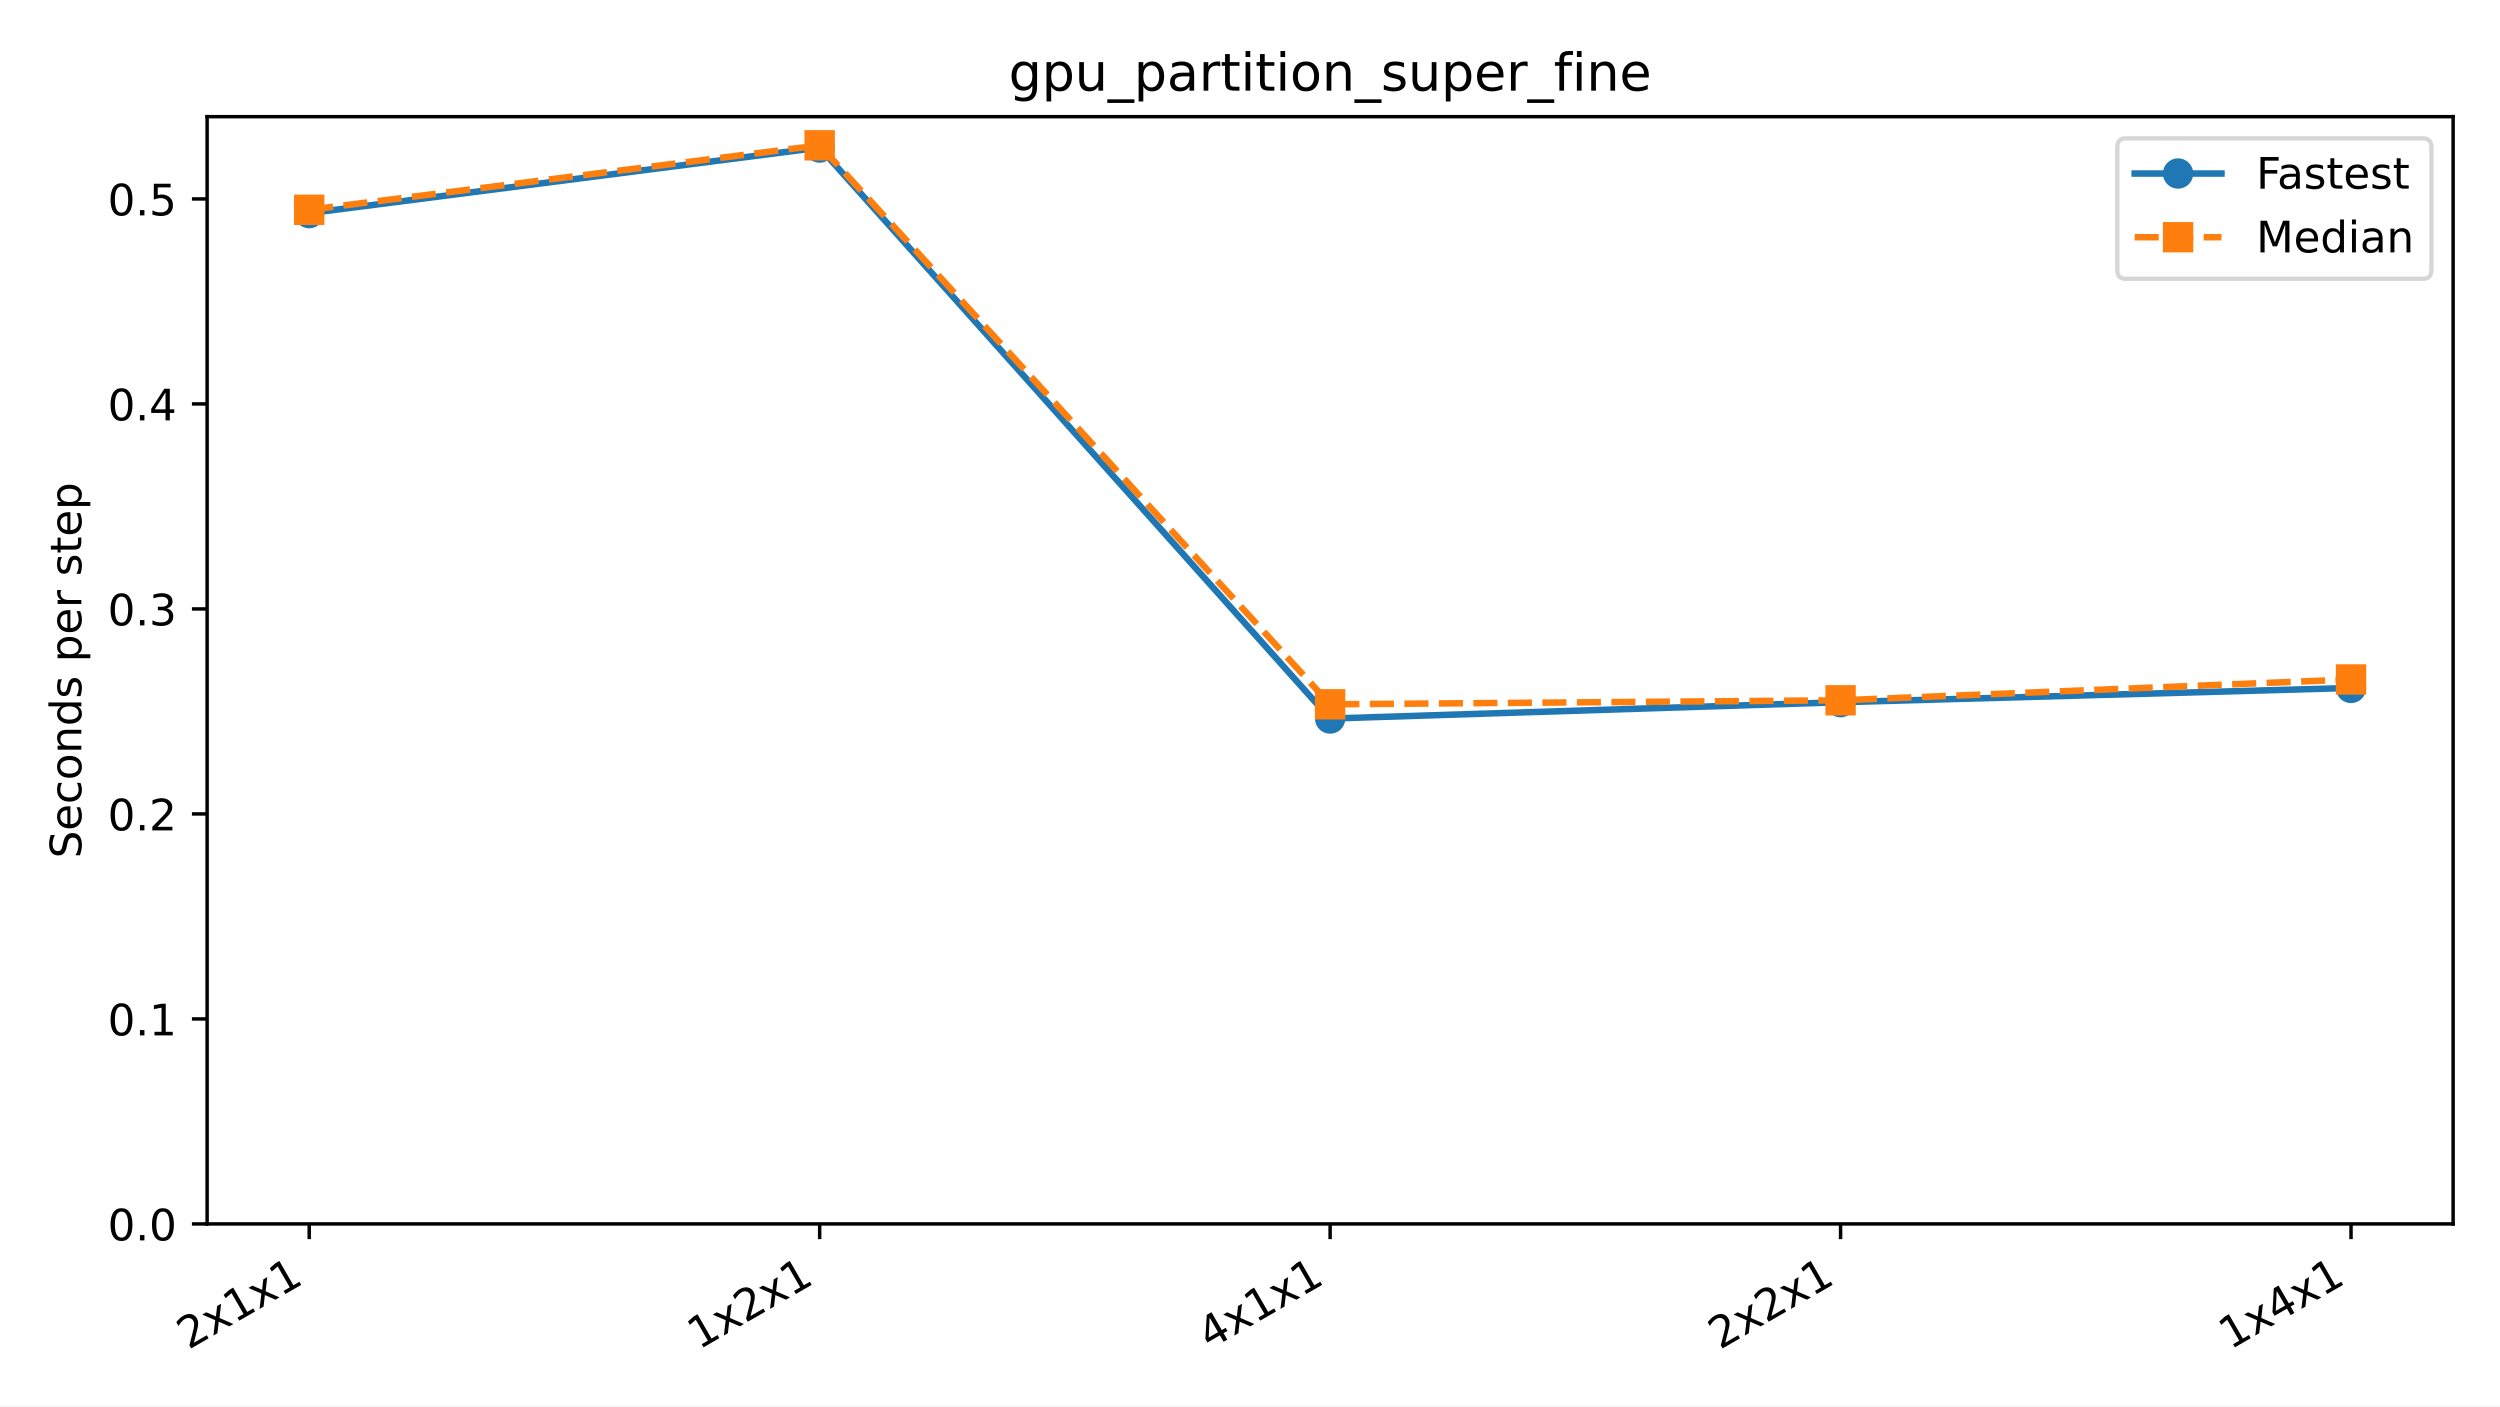
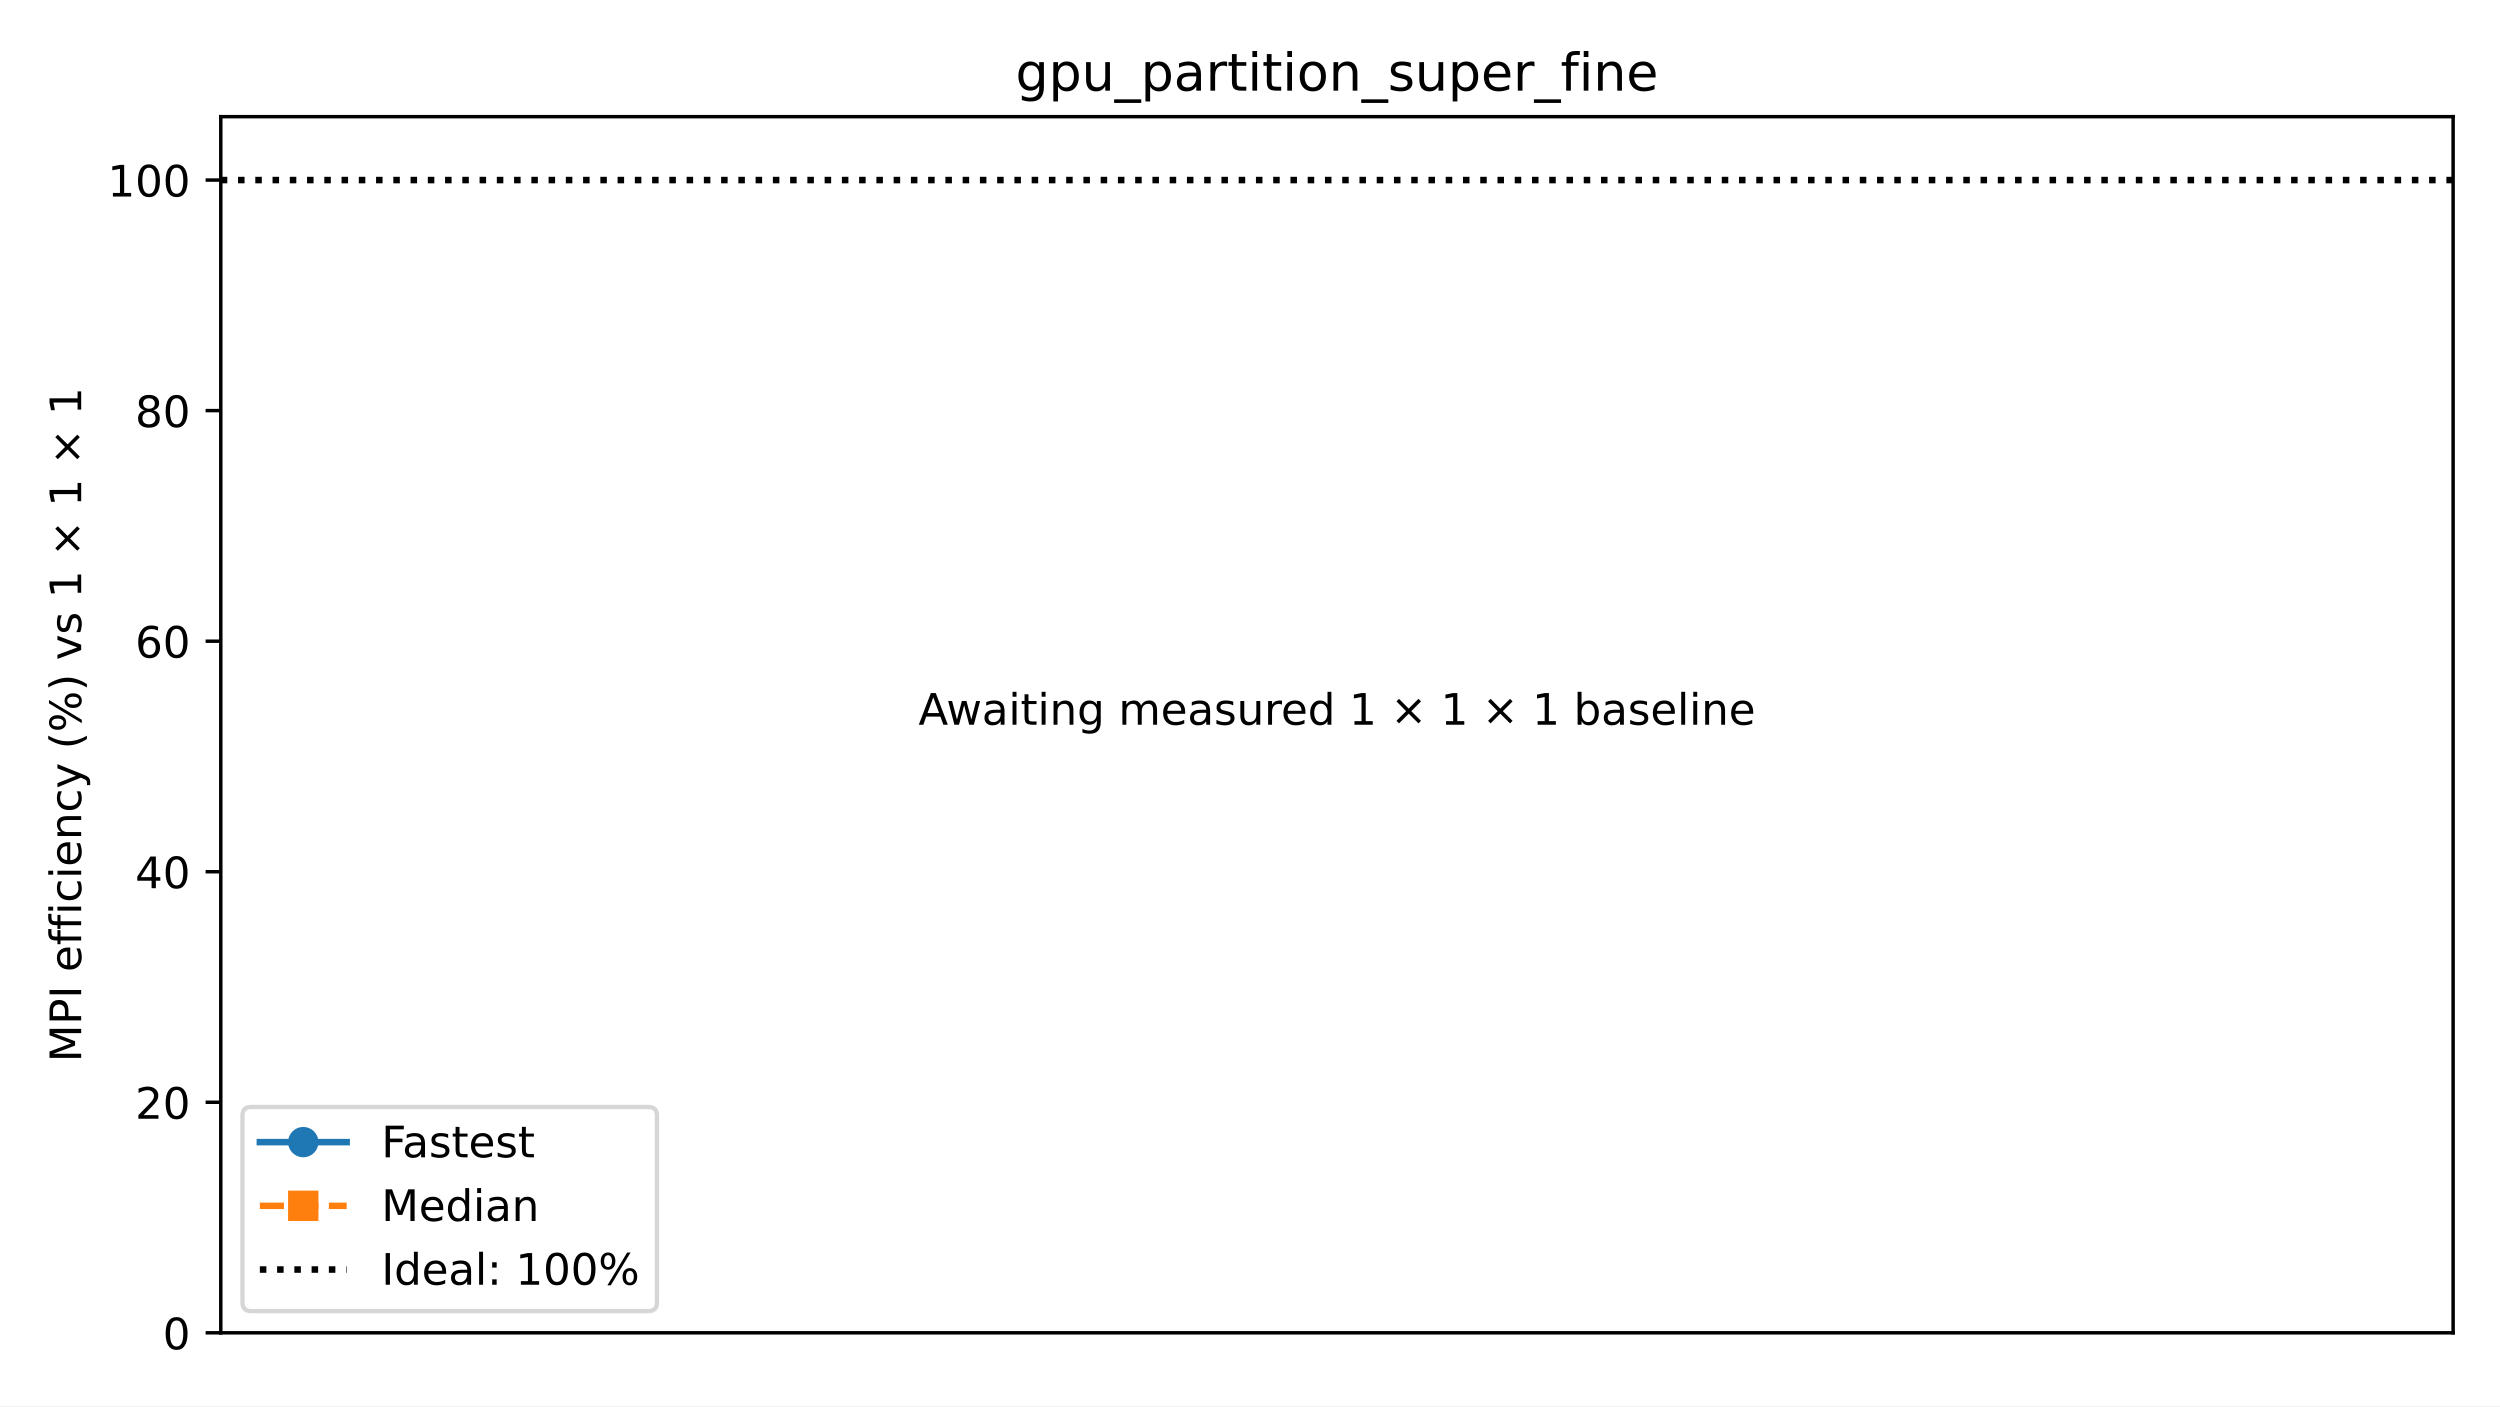
<svg xmlns="http://www.w3.org/2000/svg" xmlns:xlink="http://www.w3.org/1999/xlink" width="576pt" height="324pt" viewBox="0 0 576 324" version="1.1">
  <defs>
    <style type="text/css">*{stroke-linejoin: round; stroke-linecap: butt}</style>
  </defs>
  <g id="figure_1">
    <g id="patch_1">
      <path d="M 0 324 L 576 324 L 576 0 L 0 0 z " style="fill: #ffffff" />
    </g>
    <g id="axes_1">
      <g id="patch_2">
-         <path d="M 47.72 281.99 L 565.2 281.99 L 565.2 26.88 L 47.72 26.88 z " style="fill: #ffffff" />
+         <path d="M 50.87 307.08 L 565.2 307.08 L 565.2 26.88 L 50.87 26.88 z " style="fill: #ffffff" />
      </g>
-       <g id="matplotlib.axis_1">
-         <g id="xtick_1">
-           <g id="line2d_1">
-             <defs>
-               <path id="m915a4b6a7f" d="M 0 0 L 0 3.5 " style="stroke: #000000; stroke-width: 0.8" />
-             </defs>
-             <g>
-               <use xlink:href="#m915a4b6a7f" x="71.242" y="281.99" style="stroke: #000000; stroke-width: 0.8" />
-             </g>
-           </g>
-           <g id="text_1">
-             <text style="font-size: 10px; font-family: 'DejaVu Sans', 'Bitstream Vera Sans', 'Computer Modern Sans Serif', 'Lucida Grande', 'Verdana', 'Geneva', 'Lucid', 'Arial', 'Helvetica', 'Avant Garde', sans-serif" transform="translate(43.42014 311.0334) rotate(-30)">2x1x1</text>
-           </g>
-         </g>
-         <g id="xtick_2">
-           <g id="line2d_2">
-             <g>
-               <use xlink:href="#m915a4b6a7f" x="188.851" y="281.99" style="stroke: #000000; stroke-width: 0.8" />
-             </g>
-           </g>
-           <g id="text_2">
-             <text style="font-size: 10px; font-family: 'DejaVu Sans', 'Bitstream Vera Sans', 'Computer Modern Sans Serif', 'Lucida Grande', 'Verdana', 'Geneva', 'Lucid', 'Arial', 'Helvetica', 'Avant Garde', sans-serif" transform="translate(161.0292 311.0334) rotate(-30)">1x2x1</text>
-           </g>
-         </g>
-         <g id="xtick_3">
-           <g id="line2d_3">
-             <g>
-               <use xlink:href="#m915a4b6a7f" x="306.46" y="281.99" style="stroke: #000000; stroke-width: 0.8" />
-             </g>
-           </g>
-           <g id="text_3">
-             <text style="font-size: 10px; font-family: 'DejaVu Sans', 'Bitstream Vera Sans', 'Computer Modern Sans Serif', 'Lucida Grande', 'Verdana', 'Geneva', 'Lucid', 'Arial', 'Helvetica', 'Avant Garde', sans-serif" transform="translate(278.6383 311.0334) rotate(-30)">4x1x1</text>
-           </g>
-         </g>
-         <g id="xtick_4">
-           <g id="line2d_4">
-             <g>
-               <use xlink:href="#m915a4b6a7f" x="424.069" y="281.99" style="stroke: #000000; stroke-width: 0.8" />
-             </g>
-           </g>
-           <g id="text_4">
-             <text style="font-size: 10px; font-family: 'DejaVu Sans', 'Bitstream Vera Sans', 'Computer Modern Sans Serif', 'Lucida Grande', 'Verdana', 'Geneva', 'Lucid', 'Arial', 'Helvetica', 'Avant Garde', sans-serif" transform="translate(396.2474 311.0334) rotate(-30)">2x2x1</text>
-           </g>
-         </g>
-         <g id="xtick_5">
-           <g id="line2d_5">
-             <g>
-               <use xlink:href="#m915a4b6a7f" x="541.678" y="281.99" style="stroke: #000000; stroke-width: 0.8" />
-             </g>
-           </g>
-           <g id="text_5">
-             <text style="font-size: 10px; font-family: 'DejaVu Sans', 'Bitstream Vera Sans', 'Computer Modern Sans Serif', 'Lucida Grande', 'Verdana', 'Geneva', 'Lucid', 'Arial', 'Helvetica', 'Avant Garde', sans-serif" transform="translate(513.8565 311.0334) rotate(-30)">1x4x1</text>
-           </g>
-         </g>
-       </g>
+       <g id="matplotlib.axis_1" />
      <g id="matplotlib.axis_2">
        <g id="ytick_1">
-           <g id="line2d_6">
+           <g id="line2d_1">
            <defs>
              <path id="mc665064905" d="M 0 0 L -3.5 0 " style="stroke: #000000; stroke-width: 0.8" />
            </defs>
            <g>
-               <use xlink:href="#mc665064905" x="47.72" y="281.99" style="stroke: #000000; stroke-width: 0.8" />
+               <use xlink:href="#mc665064905" x="50.87" y="307.08" style="stroke: #000000; stroke-width: 0.8" />
+             </g>
+           </g>
+           <g id="text_1">
+             <text style="font-size: 10px; font-family: 'DejaVu Sans', 'Bitstream Vera Sans', 'Computer Modern Sans Serif', 'Lucida Grande', 'Verdana', 'Geneva', 'Lucid', 'Arial', 'Helvetica', 'Avant Garde', sans-serif; text-anchor: end" x="43.87" y="310.879" transform="rotate(-0 43.87 310.8792)">0</text>
+           </g>
+         </g>
+         <g id="ytick_2">
+           <g id="line2d_2">
+             <g>
+               <use xlink:href="#mc665064905" x="50.87" y="253.962" style="stroke: #000000; stroke-width: 0.8" />
+             </g>
+           </g>
+           <g id="text_2">
+             <text style="font-size: 10px; font-family: 'DejaVu Sans', 'Bitstream Vera Sans', 'Computer Modern Sans Serif', 'Lucida Grande', 'Verdana', 'Geneva', 'Lucid', 'Arial', 'Helvetica', 'Avant Garde', sans-serif; text-anchor: end" x="43.87" y="257.761" transform="rotate(-0 43.87 257.7607)">20</text>
+           </g>
+         </g>
+         <g id="ytick_3">
+           <g id="line2d_3">
+             <g>
+               <use xlink:href="#mc665064905" x="50.87" y="200.843" style="stroke: #000000; stroke-width: 0.8" />
+             </g>
+           </g>
+           <g id="text_3">
+             <text style="font-size: 10px; font-family: 'DejaVu Sans', 'Bitstream Vera Sans', 'Computer Modern Sans Serif', 'Lucida Grande', 'Verdana', 'Geneva', 'Lucid', 'Arial', 'Helvetica', 'Avant Garde', sans-serif; text-anchor: end" x="43.87" y="204.642" transform="rotate(-0 43.87 204.6423)">40</text>
+           </g>
+         </g>
+         <g id="ytick_4">
+           <g id="line2d_4">
+             <g>
+               <use xlink:href="#mc665064905" x="50.87" y="147.725" style="stroke: #000000; stroke-width: 0.8" />
+             </g>
+           </g>
+           <g id="text_4">
+             <text style="font-size: 10px; font-family: 'DejaVu Sans', 'Bitstream Vera Sans', 'Computer Modern Sans Serif', 'Lucida Grande', 'Verdana', 'Geneva', 'Lucid', 'Arial', 'Helvetica', 'Avant Garde', sans-serif; text-anchor: end" x="43.87" y="151.524" transform="rotate(-0 43.87 151.5238)">60</text>
+           </g>
+         </g>
+         <g id="ytick_5">
+           <g id="line2d_5">
+             <g>
+               <use xlink:href="#mc665064905" x="50.87" y="94.606" style="stroke: #000000; stroke-width: 0.8" />
+             </g>
+           </g>
+           <g id="text_5">
+             <text style="font-size: 10px; font-family: 'DejaVu Sans', 'Bitstream Vera Sans', 'Computer Modern Sans Serif', 'Lucida Grande', 'Verdana', 'Geneva', 'Lucid', 'Arial', 'Helvetica', 'Avant Garde', sans-serif; text-anchor: end" x="43.87" y="98.405" transform="rotate(-0 43.87 98.40529)">80</text>
+           </g>
+         </g>
+         <g id="ytick_6">
+           <g id="line2d_6">
+             <g>
+               <use xlink:href="#mc665064905" x="50.87" y="41.488" style="stroke: #000000; stroke-width: 0.8" />
            </g>
          </g>
          <g id="text_6">
-             <text style="font-size: 10px; font-family: 'DejaVu Sans', 'Bitstream Vera Sans', 'Computer Modern Sans Serif', 'Lucida Grande', 'Verdana', 'Geneva', 'Lucid', 'Arial', 'Helvetica', 'Avant Garde', sans-serif; text-anchor: end" x="40.72" y="285.79" transform="rotate(-0 40.72 285.7897)">0.0</text>
+             <text style="font-size: 10px; font-family: 'DejaVu Sans', 'Bitstream Vera Sans', 'Computer Modern Sans Serif', 'Lucida Grande', 'Verdana', 'Geneva', 'Lucid', 'Arial', 'Helvetica', 'Avant Garde', sans-serif; text-anchor: end" x="43.87" y="45.287" transform="rotate(-0 43.87 45.2868)">100</text>
          </g>
        </g>
-         <g id="ytick_2">
-           <g id="line2d_7">
-             <g>
-               <use xlink:href="#mc665064905" x="47.72" y="234.758" style="stroke: #000000; stroke-width: 0.8" />
-             </g>
-           </g>
-           <g id="text_7">
-             <text style="font-size: 10px; font-family: 'DejaVu Sans', 'Bitstream Vera Sans', 'Computer Modern Sans Serif', 'Lucida Grande', 'Verdana', 'Geneva', 'Lucid', 'Arial', 'Helvetica', 'Avant Garde', sans-serif; text-anchor: end" x="40.72" y="238.557" transform="rotate(-0 40.72 238.5575)">0.1</text>
-           </g>
-         </g>
-         <g id="ytick_3">
-           <g id="line2d_8">
-             <g>
-               <use xlink:href="#mc665064905" x="47.72" y="187.526" style="stroke: #000000; stroke-width: 0.8" />
-             </g>
-           </g>
-           <g id="text_8">
-             <text style="font-size: 10px; font-family: 'DejaVu Sans', 'Bitstream Vera Sans', 'Computer Modern Sans Serif', 'Lucida Grande', 'Verdana', 'Geneva', 'Lucid', 'Arial', 'Helvetica', 'Avant Garde', sans-serif; text-anchor: end" x="40.72" y="191.325" transform="rotate(-0 40.72 191.3253)">0.2</text>
-           </g>
-         </g>
-         <g id="ytick_4">
-           <g id="line2d_9">
-             <g>
-               <use xlink:href="#mc665064905" x="47.72" y="140.294" style="stroke: #000000; stroke-width: 0.8" />
-             </g>
-           </g>
-           <g id="text_9">
-             <text style="font-size: 10px; font-family: 'DejaVu Sans', 'Bitstream Vera Sans', 'Computer Modern Sans Serif', 'Lucida Grande', 'Verdana', 'Geneva', 'Lucid', 'Arial', 'Helvetica', 'Avant Garde', sans-serif; text-anchor: end" x="40.72" y="144.093" transform="rotate(-0 40.72 144.0931)">0.3</text>
-           </g>
-         </g>
-         <g id="ytick_5">
-           <g id="line2d_10">
-             <g>
-               <use xlink:href="#mc665064905" x="47.72" y="93.062" style="stroke: #000000; stroke-width: 0.8" />
-             </g>
-           </g>
-           <g id="text_10">
-             <text style="font-size: 10px; font-family: 'DejaVu Sans', 'Bitstream Vera Sans', 'Computer Modern Sans Serif', 'Lucida Grande', 'Verdana', 'Geneva', 'Lucid', 'Arial', 'Helvetica', 'Avant Garde', sans-serif; text-anchor: end" x="40.72" y="96.861" transform="rotate(-0 40.72 96.86093)">0.4</text>
-           </g>
-         </g>
-         <g id="ytick_6">
-           <g id="line2d_11">
-             <g>
-               <use xlink:href="#mc665064905" x="47.72" y="45.83" style="stroke: #000000; stroke-width: 0.8" />
-             </g>
-           </g>
-           <g id="text_11">
-             <text style="font-size: 10px; font-family: 'DejaVu Sans', 'Bitstream Vera Sans', 'Computer Modern Sans Serif', 'Lucida Grande', 'Verdana', 'Geneva', 'Lucid', 'Arial', 'Helvetica', 'Avant Garde', sans-serif; text-anchor: end" x="40.72" y="49.629" transform="rotate(-0 40.72 49.62875)">0.5</text>
-           </g>
-         </g>
-         <g id="text_12">
-           <text style="font-size: 10px; font-family: 'DejaVu Sans', 'Bitstream Vera Sans', 'Computer Modern Sans Serif', 'Lucida Grande', 'Verdana', 'Geneva', 'Lucid', 'Arial', 'Helvetica', 'Avant Garde', sans-serif; text-anchor: middle" x="18.737" y="154.435" transform="rotate(-90 18.73719 154.4352)">Seconds per step</text>
+         <g id="text_7">
+           <text style="font-size: 10px; font-family: 'DejaVu Sans', 'Bitstream Vera Sans', 'Computer Modern Sans Serif', 'Lucida Grande', 'Verdana', 'Geneva', 'Lucid', 'Arial', 'Helvetica', 'Avant Garde', sans-serif; text-anchor: middle" x="18.703" y="166.98" transform="rotate(-90 18.70281 166.98)">MPI efficiency (%) vs 1 × 1 × 1</text>
        </g>
      </g>
-       <g id="line2d_12">
-         <path d="M 71.242 49.106 L 188.851 34.005 L 306.46 165.555 L 424.069 161.787 L 541.678 158.502 " clip-path="url(#p7a6e6a0dd6)" style="fill: none; stroke: #1f77b4; stroke-width: 1.5; stroke-linecap: square" />
-         <defs>
-           <path id="mfb15104b4f" d="M 0 3 C 0.796 3 1.559 2.684 2.121 2.121 C 2.684 1.559 3 0.796 3 0 C 3 -0.796 2.684 -1.559 2.121 -2.121 C 1.559 -2.684 0.796 -3 0 -3 C -0.796 -3 -1.559 -2.684 -2.121 -2.121 C -2.684 -1.559 -3 -0.796 -3 0 C -3 0.796 -2.684 1.559 -2.121 2.121 C -1.559 2.684 -0.796 3 0 3 z " style="stroke: #1f77b4" />
-         </defs>
-         <g clip-path="url(#p7a6e6a0dd6)">
-           <use xlink:href="#mfb15104b4f" x="71.242" y="49.106" style="fill: #1f77b4; stroke: #1f77b4" />
-           <use xlink:href="#mfb15104b4f" x="188.851" y="34.005" style="fill: #1f77b4; stroke: #1f77b4" />
-           <use xlink:href="#mfb15104b4f" x="306.46" y="165.555" style="fill: #1f77b4; stroke: #1f77b4" />
-           <use xlink:href="#mfb15104b4f" x="424.069" y="161.787" style="fill: #1f77b4; stroke: #1f77b4" />
-           <use xlink:href="#mfb15104b4f" x="541.678" y="158.502" style="fill: #1f77b4; stroke: #1f77b4" />
-         </g>
-       </g>
-       <g id="line2d_13">
-         <path d="M 71.242 48.335 L 188.851 33.484 L 306.46 162.272 L 424.069 161.349 L 541.678 156.548 " clip-path="url(#p7a6e6a0dd6)" style="fill: none; stroke-dasharray: 5.55,2.4; stroke-dashoffset: 0; stroke: #ff7f0e; stroke-width: 1.5" />
-         <defs>
-           <path id="m5a906554f0" d="M -3 3 L 3 3 L 3 -3 L -3 -3 z " style="stroke: #ff7f0e; stroke-linejoin: miter" />
-         </defs>
-         <g clip-path="url(#p7a6e6a0dd6)">
-           <use xlink:href="#m5a906554f0" x="71.242" y="48.335" style="fill: #ff7f0e; stroke: #ff7f0e; stroke-linejoin: miter" />
-           <use xlink:href="#m5a906554f0" x="188.851" y="33.484" style="fill: #ff7f0e; stroke: #ff7f0e; stroke-linejoin: miter" />
-           <use xlink:href="#m5a906554f0" x="306.46" y="162.272" style="fill: #ff7f0e; stroke: #ff7f0e; stroke-linejoin: miter" />
-           <use xlink:href="#m5a906554f0" x="424.069" y="161.349" style="fill: #ff7f0e; stroke: #ff7f0e; stroke-linejoin: miter" />
-           <use xlink:href="#m5a906554f0" x="541.678" y="156.548" style="fill: #ff7f0e; stroke: #ff7f0e; stroke-linejoin: miter" />
-         </g>
+       <g id="line2d_7" />
+       <g id="line2d_8" />
+       <g id="line2d_9">
+         <path d="M 50.87 41.488 L 565.2 41.488 " clip-path="url(#pd7279e2068)" style="fill: none; stroke-dasharray: 1.5,2.475; stroke-dashoffset: 0; stroke: #000000; stroke-width: 1.5" />
      </g>
      <g id="patch_3">
-         <path d="M 47.72 281.99 L 47.72 26.88 " style="fill: none; stroke: #000000; stroke-width: 0.8; stroke-linejoin: miter; stroke-linecap: square" />
+         <path d="M 50.87 307.08 L 50.87 26.88 " style="fill: none; stroke: #000000; stroke-width: 0.8; stroke-linejoin: miter; stroke-linecap: square" />
      </g>
      <g id="patch_4">
-         <path d="M 565.2 281.99 L 565.2 26.88 " style="fill: none; stroke: #000000; stroke-width: 0.8; stroke-linejoin: miter; stroke-linecap: square" />
+         <path d="M 565.2 307.08 L 565.2 26.88 " style="fill: none; stroke: #000000; stroke-width: 0.8; stroke-linejoin: miter; stroke-linecap: square" />
      </g>
      <g id="patch_5">
-         <path d="M 47.72 281.99 L 565.2 281.99 " style="fill: none; stroke: #000000; stroke-width: 0.8; stroke-linejoin: miter; stroke-linecap: square" />
+         <path d="M 50.87 307.08 L 565.2 307.08 " style="fill: none; stroke: #000000; stroke-width: 0.8; stroke-linejoin: miter; stroke-linecap: square" />
      </g>
      <g id="patch_6">
-         <path d="M 47.72 26.88 L 565.2 26.88 " style="fill: none; stroke: #000000; stroke-width: 0.8; stroke-linejoin: miter; stroke-linecap: square" />
+         <path d="M 50.87 26.88 L 565.2 26.88 " style="fill: none; stroke: #000000; stroke-width: 0.8; stroke-linejoin: miter; stroke-linecap: square" />
      </g>
-       <g id="text_13">
-         <text style="font-size: 12px; font-family: 'DejaVu Sans', 'Bitstream Vera Sans', 'Computer Modern Sans Serif', 'Lucida Grande', 'Verdana', 'Geneva', 'Lucid', 'Arial', 'Helvetica', 'Avant Garde', sans-serif; text-anchor: middle" x="306.46" y="20.88" transform="rotate(-0 306.46 20.88)">gpu_partition_super_fine</text>
+       <g id="text_8">
+         <text style="font-size: 10px; font-family: 'DejaVu Sans', 'Bitstream Vera Sans', 'Computer Modern Sans Serif', 'Lucida Grande', 'Verdana', 'Geneva', 'Lucid', 'Arial', 'Helvetica', 'Avant Garde', sans-serif; text-anchor: middle" x="308.035" y="166.98" transform="rotate(-0 308.035 166.98)">Awaiting measured 1 × 1 × 1 baseline</text>
+       </g>
+       <g id="text_9">
+         <text style="font-size: 12px; font-family: 'DejaVu Sans', 'Bitstream Vera Sans', 'Computer Modern Sans Serif', 'Lucida Grande', 'Verdana', 'Geneva', 'Lucid', 'Arial', 'Helvetica', 'Avant Garde', sans-serif; text-anchor: middle" x="308.035" y="20.88" transform="rotate(-0 308.035 20.88)">gpu_partition_super_fine</text>
      </g>
      <g id="legend_1">
        <g id="patch_7">
-           <path d="M 489.827 64.236 L 558.2 64.236 Q 560.2 64.236 560.2 62.236 L 560.2 33.88 Q 560.2 31.88 558.2 31.88 L 489.827 31.88 Q 487.827 31.88 487.827 33.88 L 487.827 62.236 Q 487.827 64.236 489.827 64.236 z " style="fill: #ffffff; opacity: 0.8; stroke: #cccccc; stroke-linejoin: miter" />
+           <path d="M 57.87 302.08 L 149.364 302.08 Q 151.364 302.08 151.364 300.08 L 151.364 257.046 Q 151.364 255.046 149.364 255.046 L 57.87 255.046 Q 55.87 255.046 55.87 257.046 L 55.87 300.08 Q 55.87 302.08 57.87 302.08 z " style="fill: #ffffff; opacity: 0.8; stroke: #cccccc; stroke-linejoin: miter" />
        </g>
-         <g id="line2d_14">
-           <path d="M 491.827 39.978 L 501.827 39.978 L 511.827 39.978 " style="fill: none; stroke: #1f77b4; stroke-width: 1.5; stroke-linecap: square" />
+         <g id="line2d_10">
+           <path d="M 59.87 263.144 L 69.87 263.144 L 79.87 263.144 " style="fill: none; stroke: #1f77b4; stroke-width: 1.5; stroke-linecap: square" />
+           <defs>
+             <path id="mfb15104b4f" d="M 0 3 C 0.796 3 1.559 2.684 2.121 2.121 C 2.684 1.559 3 0.796 3 0 C 3 -0.796 2.684 -1.559 2.121 -2.121 C 1.559 -2.684 0.796 -3 0 -3 C -0.796 -3 -1.559 -2.684 -2.121 -2.121 C -2.684 -1.559 -3 -0.796 -3 0 C -3 0.796 -2.684 1.559 -2.121 2.121 C -1.559 2.684 -0.796 3 0 3 z " style="stroke: #1f77b4" />
+           </defs>
          <g>
-             <use xlink:href="#mfb15104b4f" x="501.827" y="39.978" style="fill: #1f77b4; stroke: #1f77b4" />
+             <use xlink:href="#mfb15104b4f" x="69.87" y="263.144" style="fill: #1f77b4; stroke: #1f77b4" />
          </g>
        </g>
-         <g id="text_14">
-           <text style="font-size: 10px; font-family: 'DejaVu Sans', 'Bitstream Vera Sans', 'Computer Modern Sans Serif', 'Lucida Grande', 'Verdana', 'Geneva', 'Lucid', 'Arial', 'Helvetica', 'Avant Garde', sans-serif; text-anchor: start" x="519.827" y="43.478" transform="rotate(-0 519.8266 43.47844)">Fastest</text>
+         <g id="text_10">
+           <text style="font-size: 10px; font-family: 'DejaVu Sans', 'Bitstream Vera Sans', 'Computer Modern Sans Serif', 'Lucida Grande', 'Verdana', 'Geneva', 'Lucid', 'Arial', 'Helvetica', 'Avant Garde', sans-serif; text-anchor: start" x="87.87" y="266.644" transform="rotate(-0 87.87 266.6441)">Fastest</text>
        </g>
-         <g id="line2d_15">
-           <path d="M 491.827 54.657 L 501.827 54.657 L 511.827 54.657 " style="fill: none; stroke-dasharray: 5.55,2.4; stroke-dashoffset: 0; stroke: #ff7f0e; stroke-width: 1.5" />
+         <g id="line2d_11">
+           <path d="M 59.87 277.822 L 69.87 277.822 L 79.87 277.822 " style="fill: none; stroke-dasharray: 5.55,2.4; stroke-dashoffset: 0; stroke: #ff7f0e; stroke-width: 1.5" />
+           <defs>
+             <path id="m5a906554f0" d="M -3 3 L 3 3 L 3 -3 L -3 -3 z " style="stroke: #ff7f0e; stroke-linejoin: miter" />
+           </defs>
          <g>
-             <use xlink:href="#m5a906554f0" x="501.827" y="54.657" style="fill: #ff7f0e; stroke: #ff7f0e; stroke-linejoin: miter" />
+             <use xlink:href="#m5a906554f0" x="69.87" y="277.822" style="fill: #ff7f0e; stroke: #ff7f0e; stroke-linejoin: miter" />
          </g>
        </g>
-         <g id="text_15">
-           <text style="font-size: 10px; font-family: 'DejaVu Sans', 'Bitstream Vera Sans', 'Computer Modern Sans Serif', 'Lucida Grande', 'Verdana', 'Geneva', 'Lucid', 'Arial', 'Helvetica', 'Avant Garde', sans-serif; text-anchor: start" x="519.827" y="58.157" transform="rotate(-0 519.8266 58.15656)">Median</text>
+         <g id="text_11">
+           <text style="font-size: 10px; font-family: 'DejaVu Sans', 'Bitstream Vera Sans', 'Computer Modern Sans Serif', 'Lucida Grande', 'Verdana', 'Geneva', 'Lucid', 'Arial', 'Helvetica', 'Avant Garde', sans-serif; text-anchor: start" x="87.87" y="281.322" transform="rotate(-0 87.87 281.3222)">Median</text>
+         </g>
+         <g id="line2d_12">
+           <path d="M 59.87 292.5 L 69.87 292.5 L 79.87 292.5 " style="fill: none; stroke-dasharray: 1.5,2.475; stroke-dashoffset: 0; stroke: #000000; stroke-width: 1.5" />
+         </g>
+         <g id="text_12">
+           <text style="font-size: 10px; font-family: 'DejaVu Sans', 'Bitstream Vera Sans', 'Computer Modern Sans Serif', 'Lucida Grande', 'Verdana', 'Geneva', 'Lucid', 'Arial', 'Helvetica', 'Avant Garde', sans-serif; text-anchor: start" x="87.87" y="296" transform="rotate(-0 87.87 296.0003)">Ideal: 100%</text>
        </g>
      </g>
    </g>
  </g>
  <defs>
-     <clipPath id="p7a6e6a0dd6">
-       <rect x="47.72" y="26.88" width="517.48" height="255.11" />
+     <clipPath id="pd7279e2068">
+       <rect x="50.87" y="26.88" width="514.33" height="280.2" />
    </clipPath>
  </defs>
</svg>
